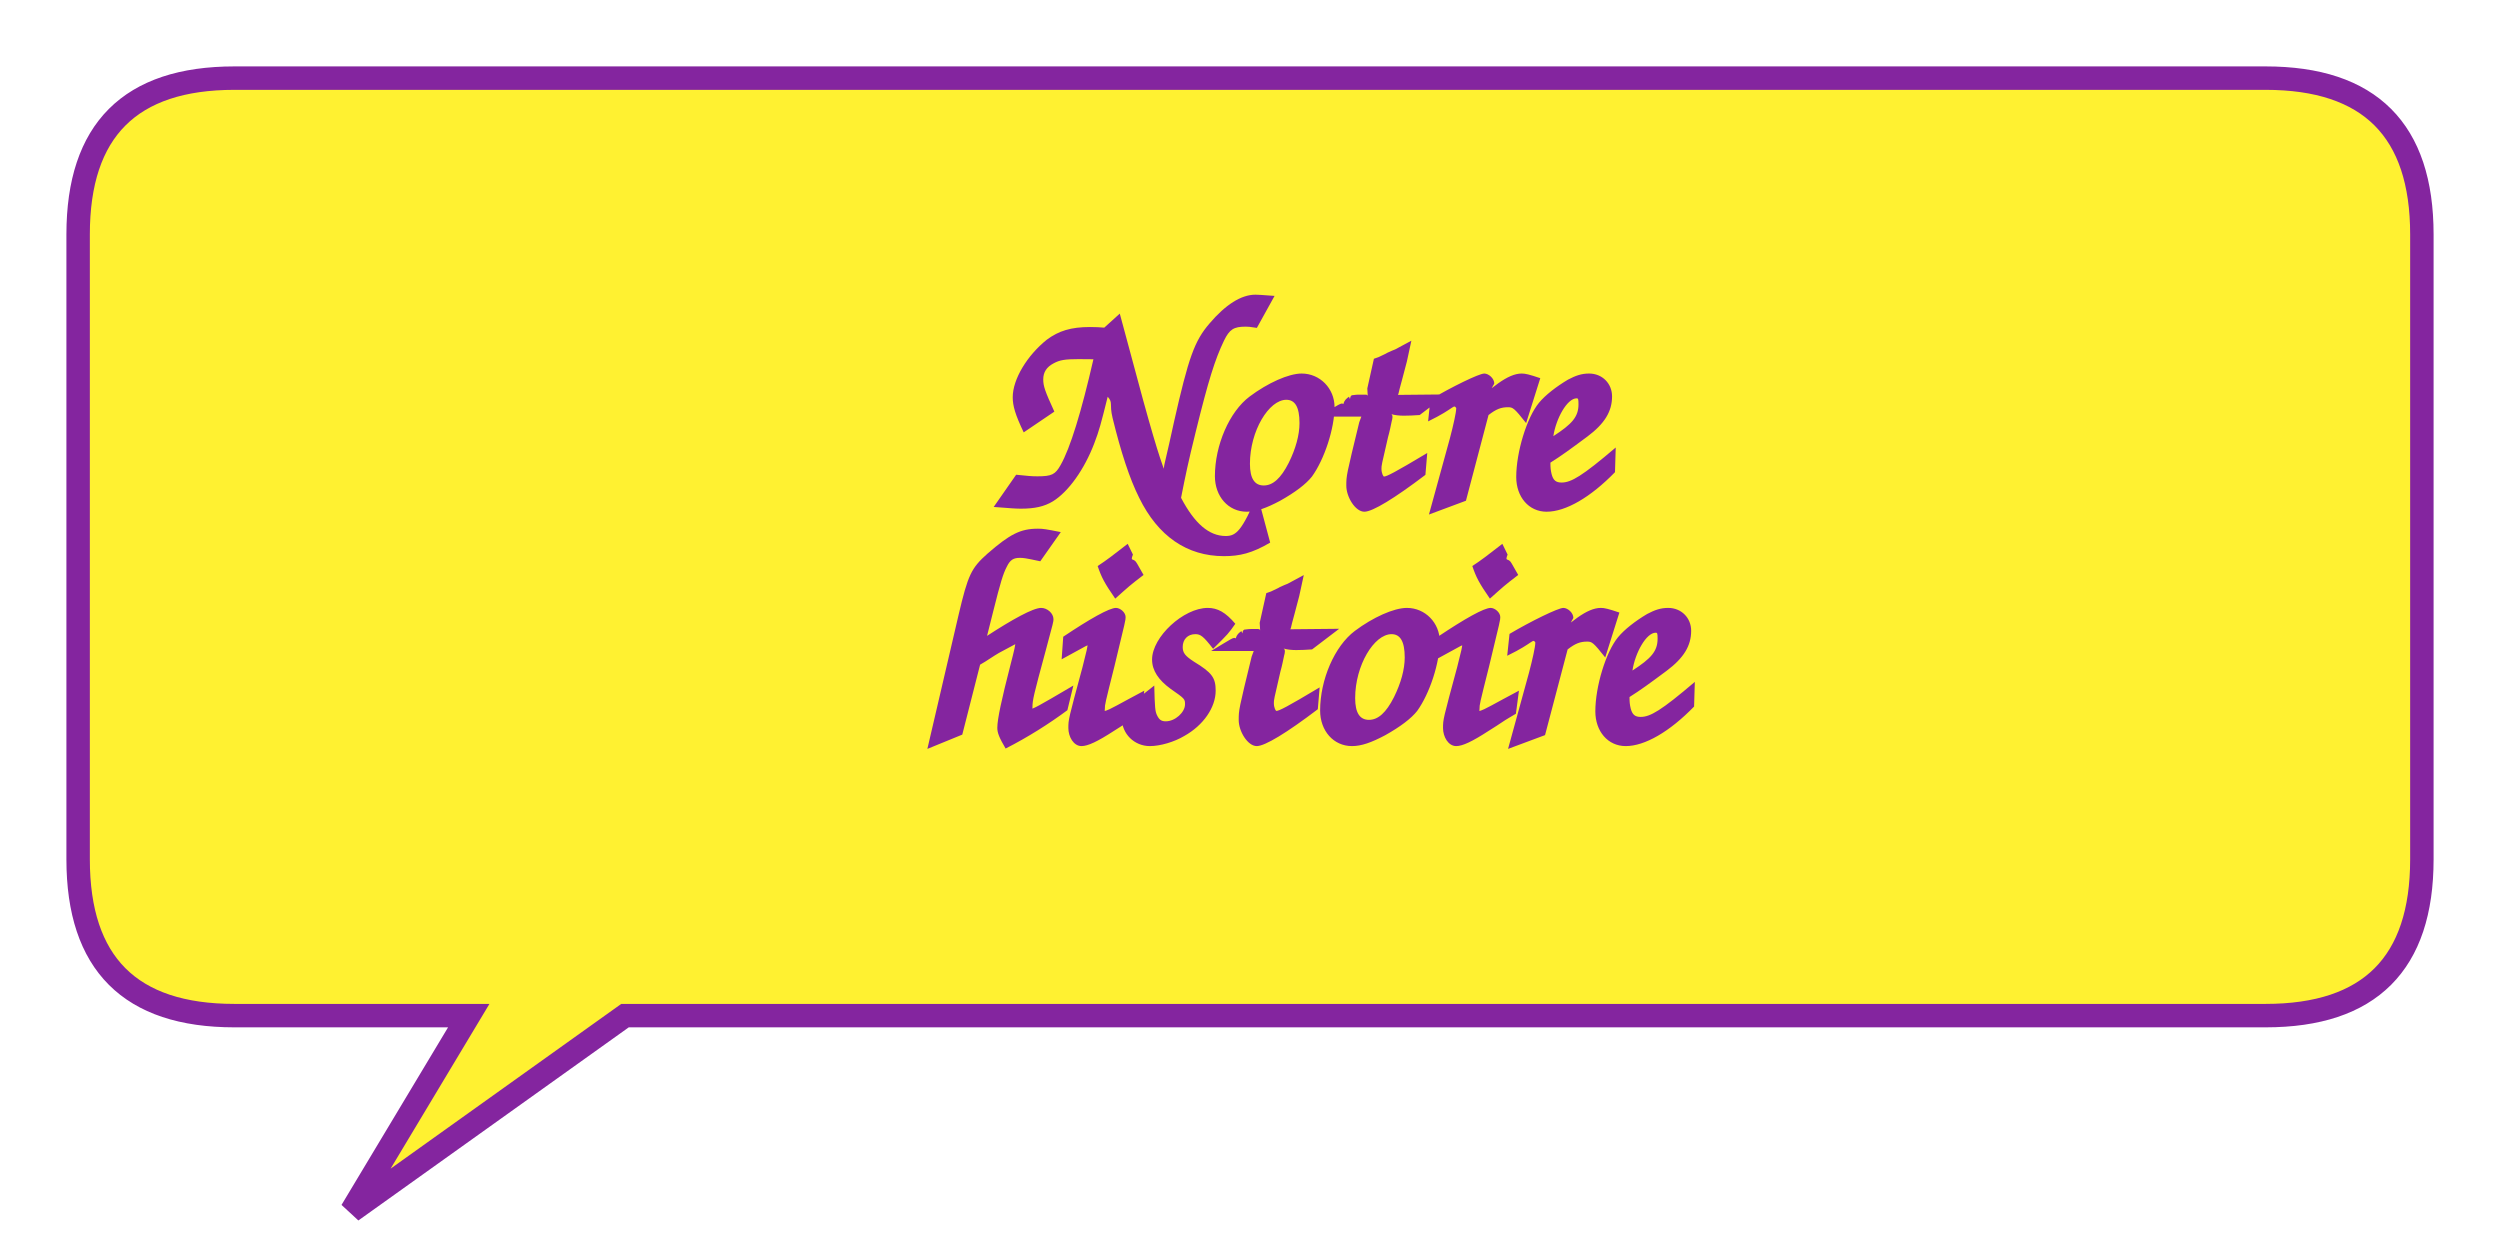
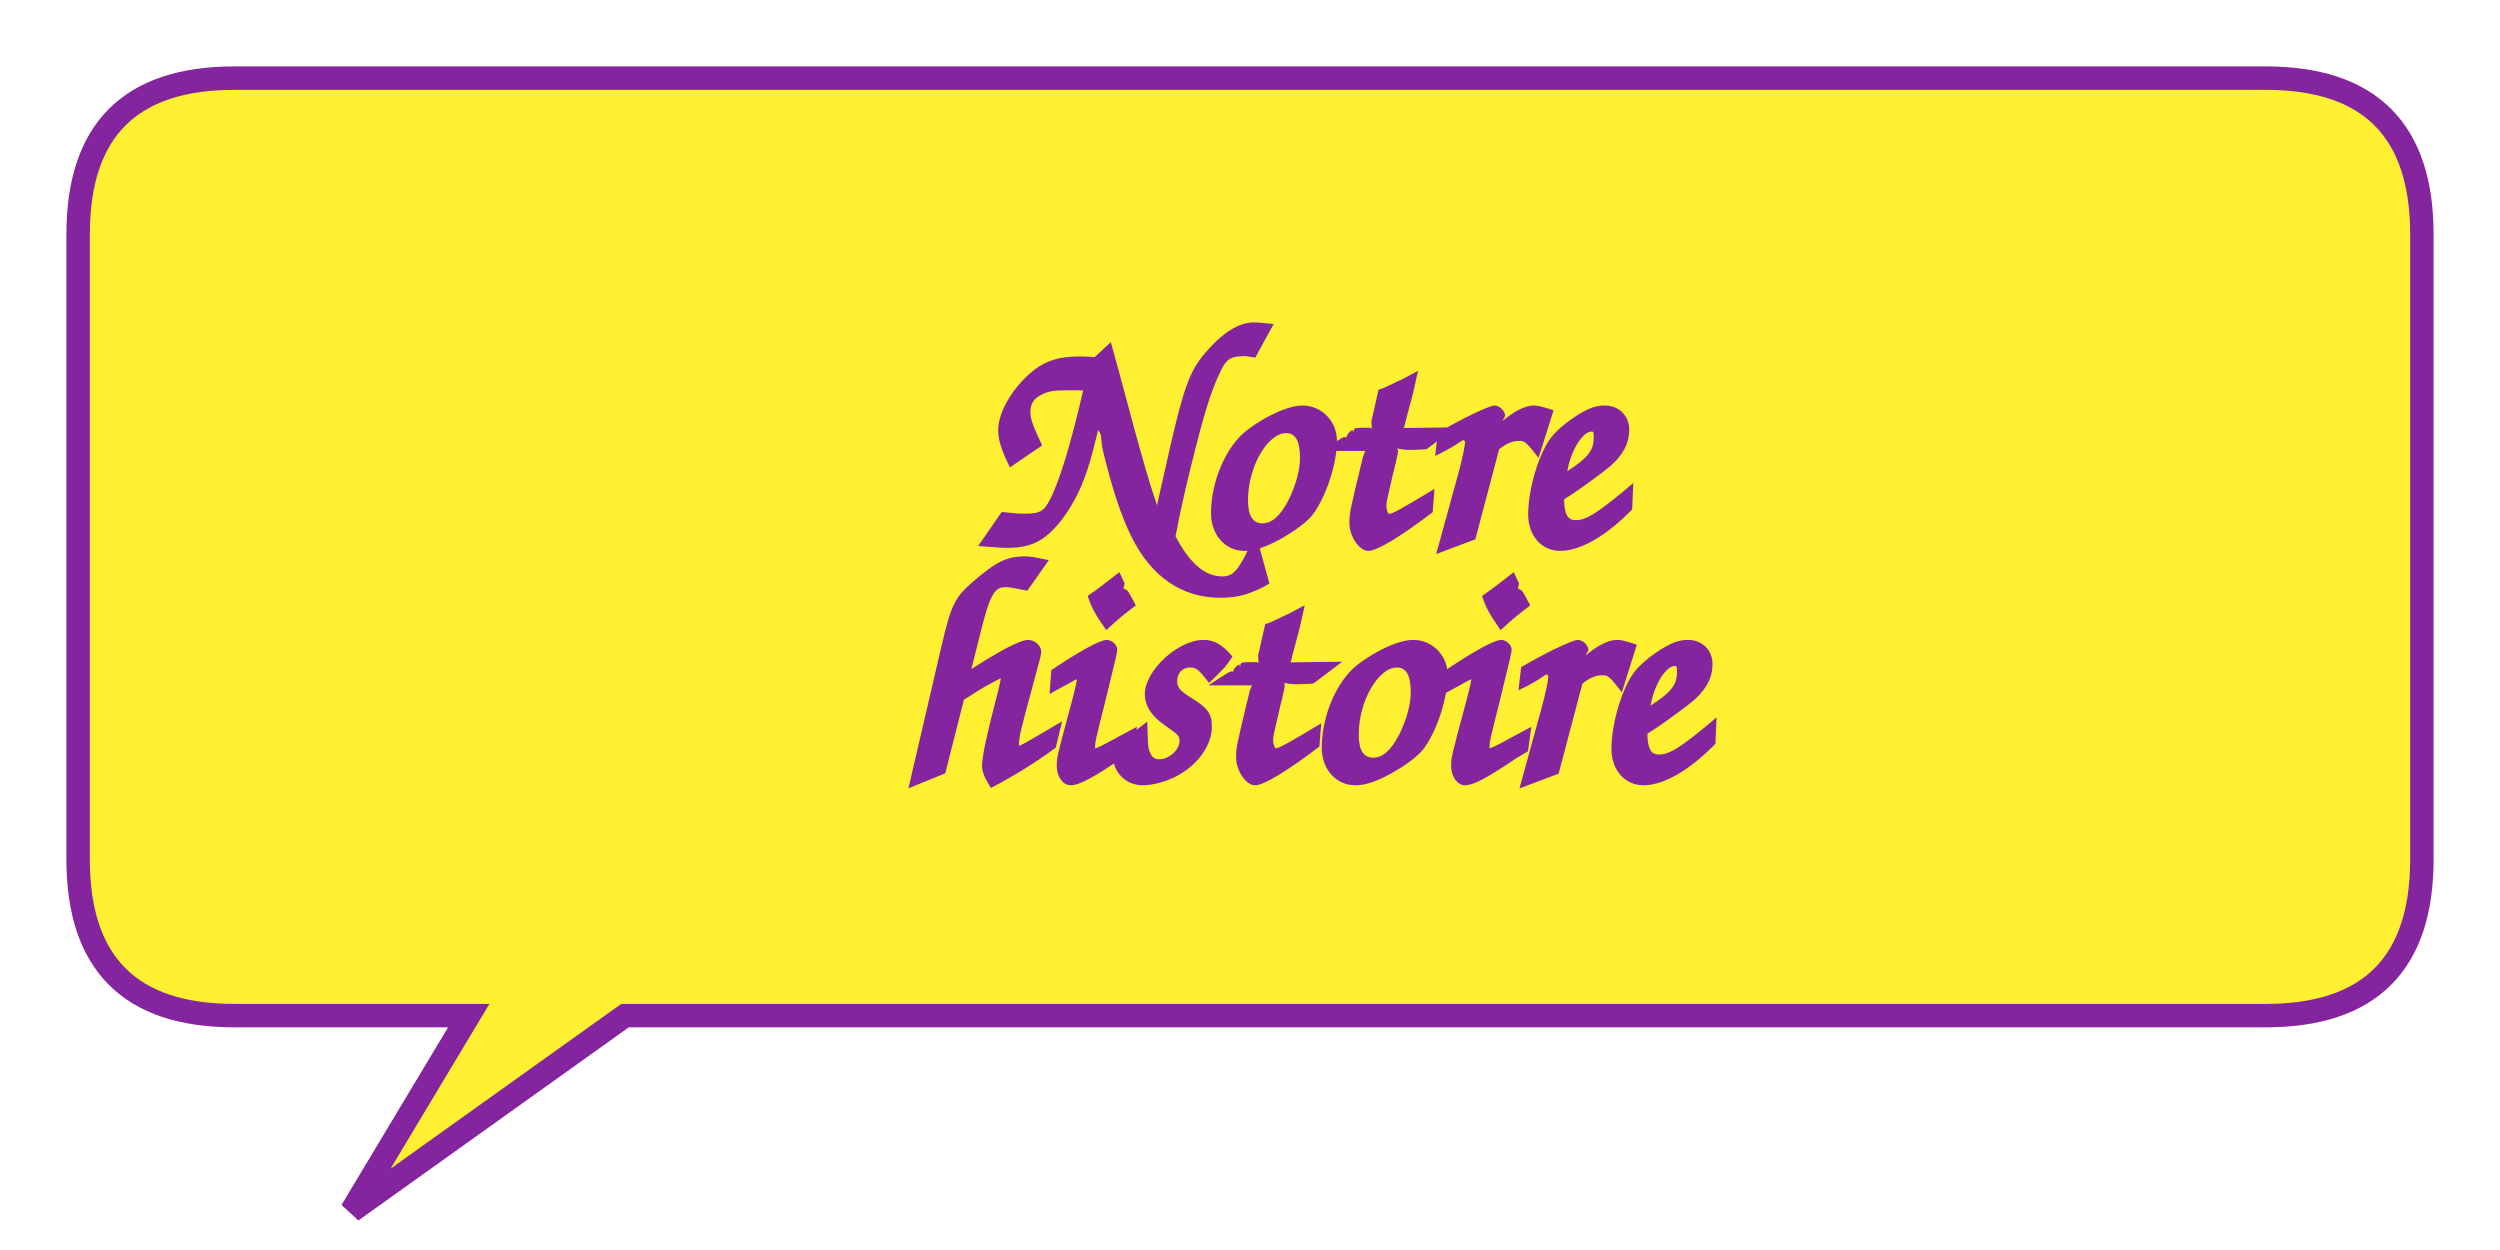
<svg xmlns="http://www.w3.org/2000/svg" width="320" height="160" viewBox="0 0 320 160">
  <path d="M 30 10 Q 10 10 10 30 L 10 110 Q 10 130 30 130 L 60 130 L 45 155 L 80 130 L 290 130 Q 310 130 310 110 L 310 30 Q 310 10 290 10 Z" fill="#FFF131" stroke="#84259F" stroke-width="3" />
-   <text x="165" y="65" font-family="Pangolin, cursive" font-size="38" font-weight="bold" fill="#84259F" text-anchor="middle">Notre</text>
-   <text x="165" y="95" font-family="Pangolin, cursive" font-size="38" font-weight="bold" fill="#84259F" text-anchor="middle">histoire</text>
+   <text x="165" y="70" font-family="Pangolin, cursive" font-size="40" font-weight="bold" fill="#84259F" text-anchor="middle">Notre</text>
+   <text x="165" y="100" font-family="Pangolin, cursive" font-size="40" font-weight="bold" fill="#84259F" text-anchor="middle">histoire</text>
</svg>
